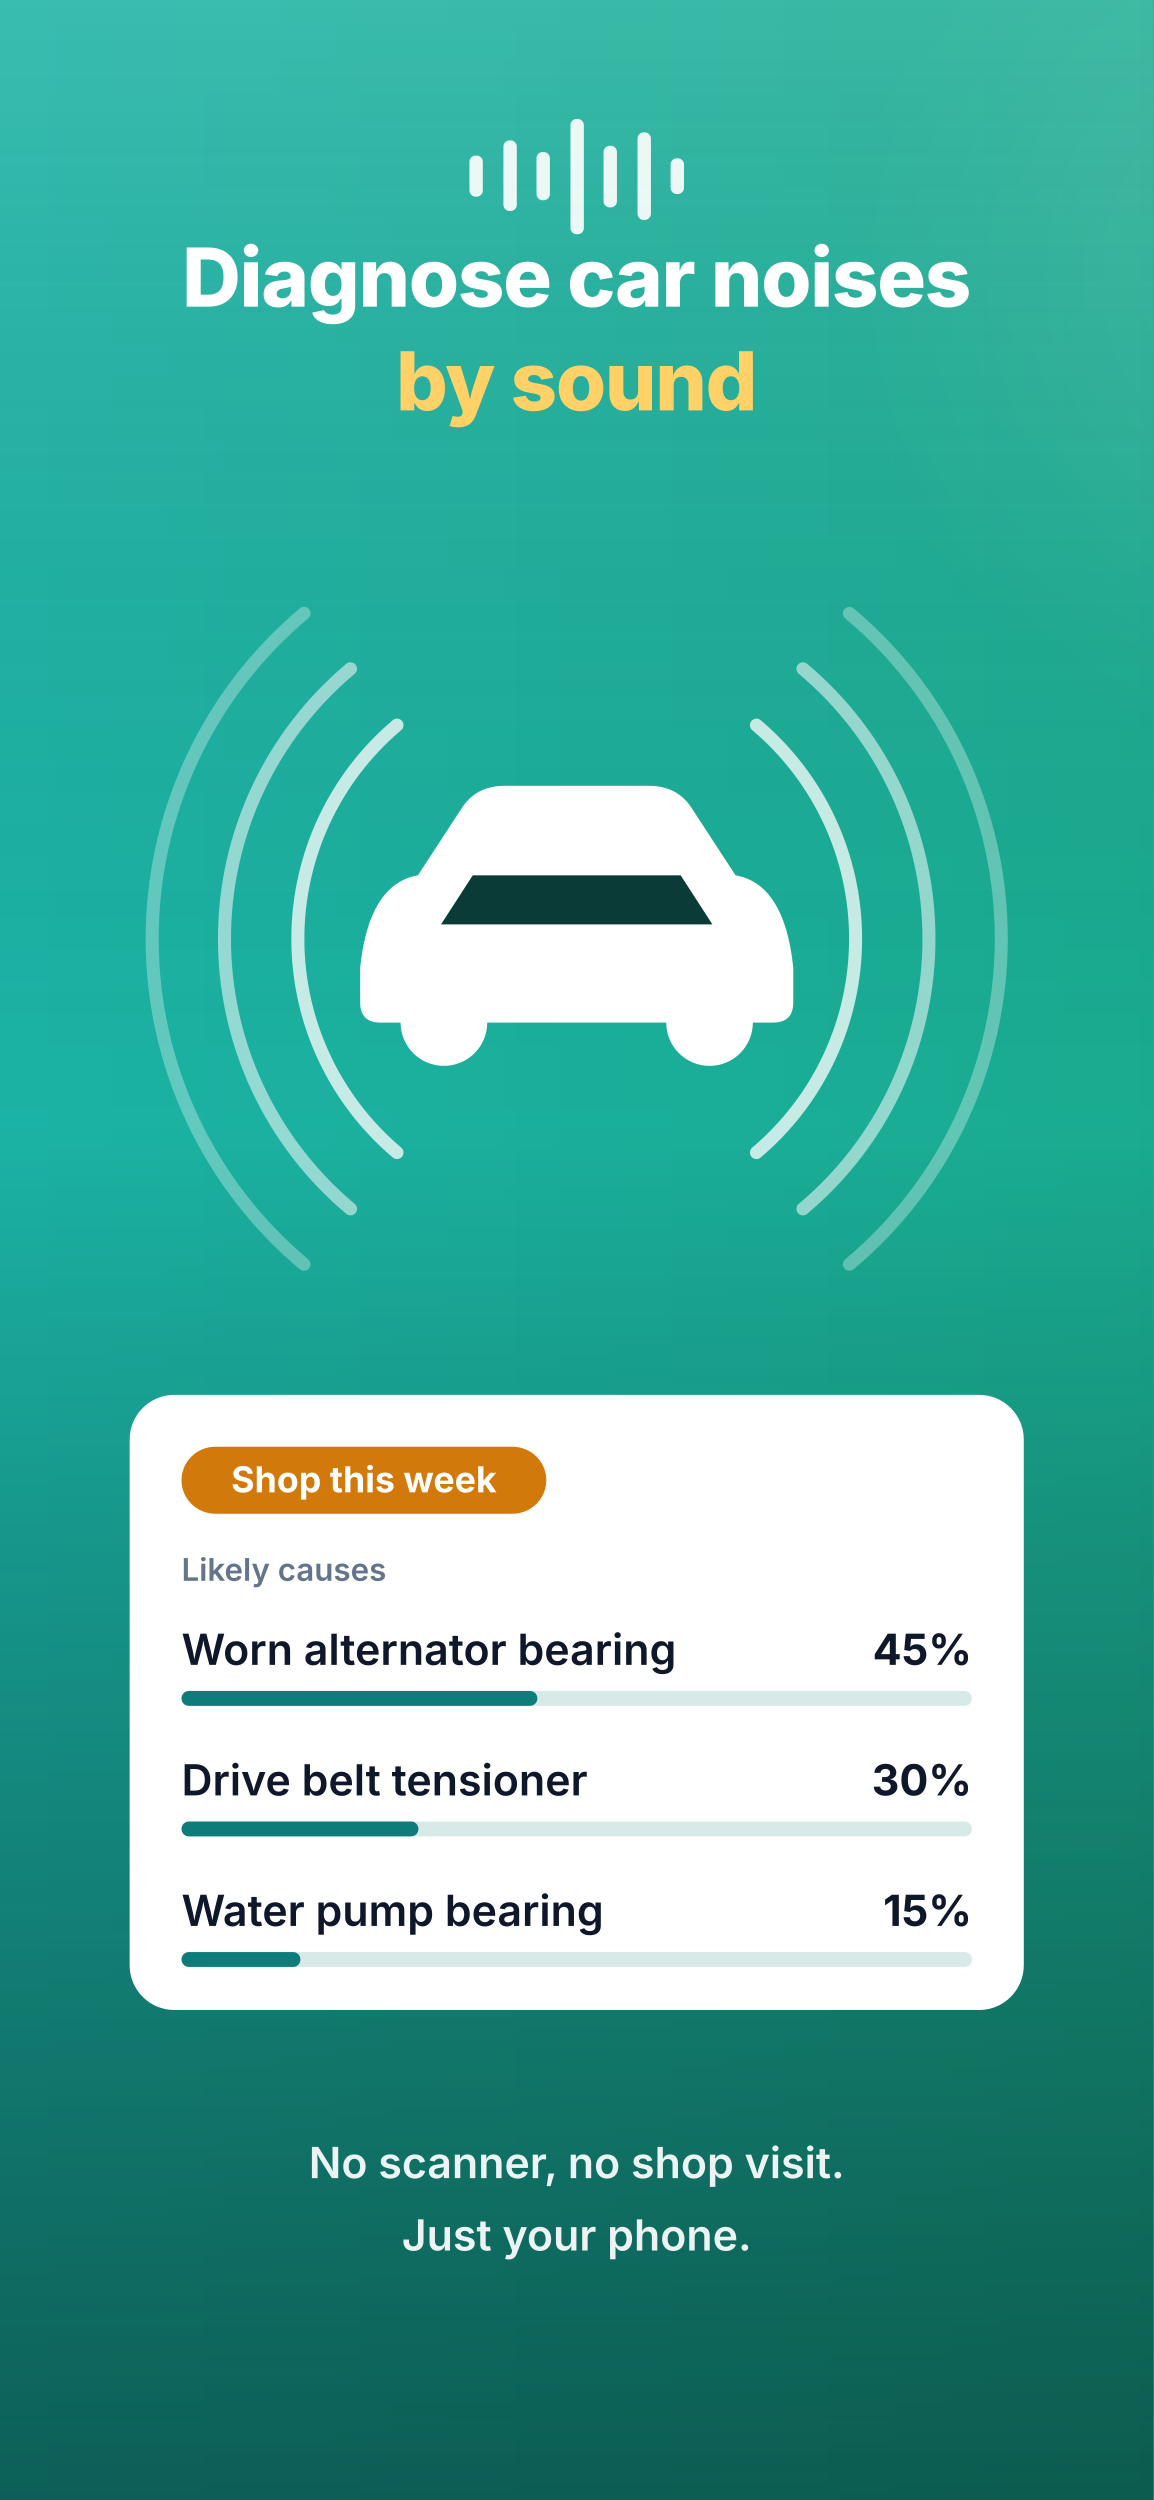
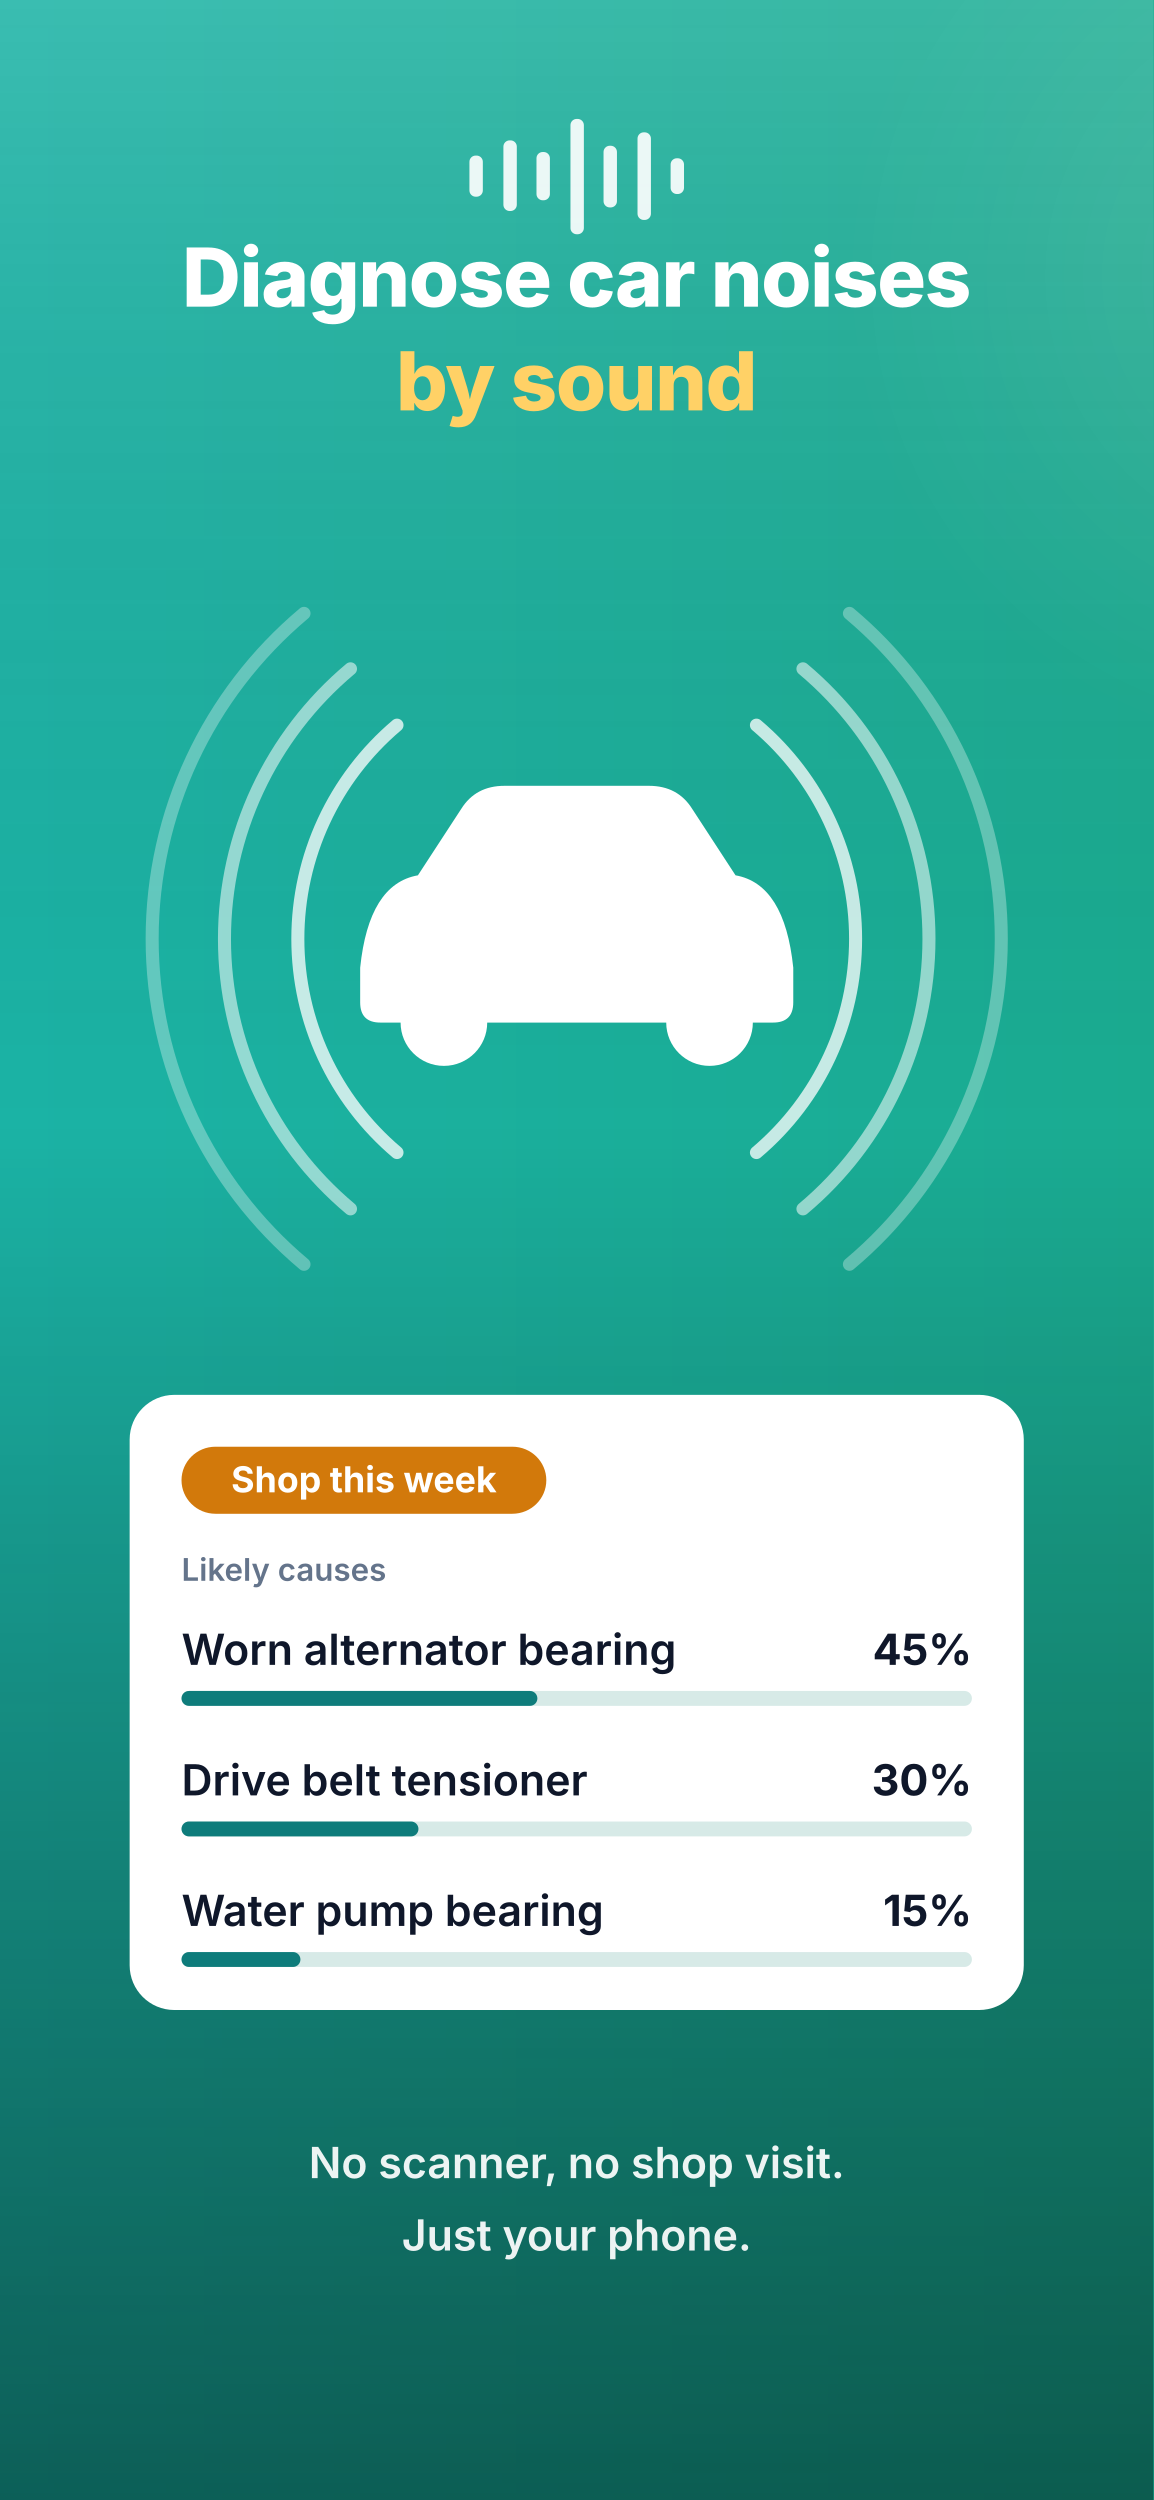
<svg xmlns="http://www.w3.org/2000/svg" width="1290" height="2796" viewBox="0 0 1290 2796">
  <defs>
    <linearGradient id="hue" x1="0" y1="0" x2="1" y2="0">
      <stop offset="0" stop-color="#1BB3A6" />
      <stop offset="0.2" stop-color="#19A57F" />
      <stop offset="0.4" stop-color="#149A9B" />
      <stop offset="0.6" stop-color="#1183A6" />
      <stop offset="0.8" stop-color="#0F8F86" />
      <stop offset="1" stop-color="#17AD97" />
    </linearGradient>
    <radialGradient id="blob">
      <stop offset="0" stop-color="#FFFFFF" stop-opacity="1" />
      <stop offset="1" stop-color="#FFFFFF" stop-opacity="0" />
    </radialGradient>
    <linearGradient id="fade" x1="0" y1="0" x2="0" y2="1">
      <stop offset="0" stop-color="#FFFFFF" stop-opacity="0.14" />
      <stop offset="0.45" stop-color="#000000" stop-opacity="0" />
      <stop offset="1" stop-color="#001A18" stop-opacity="0.55" />
    </linearGradient>
    <filter id="shadow" x="-30%" y="-10%" width="160%" height="130%">
      <feDropShadow dx="0" dy="30" stdDeviation="46" flood-color="#00201E" flood-opacity="0.6" />
    </filter>
    <clipPath id="screenClip">
      <rect x="95" y="665" width="1100" height="2251" rx="58" />
    </clipPath>
  </defs>
  <g id="Фон">
    <g id="Лента" transform="translate(0,0)">
      <rect width="11610" height="2796" fill="url(#hue)" />
      <circle cx="1483" cy="308" r="542" fill="url(#blob)" opacity="0.1" />
      <circle cx="3741" cy="2265" r="748" fill="url(#blob)" opacity="0.08" />
      <circle cx="5225" cy="196" r="477" fill="url(#blob)" opacity="0.1" />
      <circle cx="7482" cy="2488" r="851" fill="url(#blob)" opacity="0.07" />
      <circle cx="9159" cy="363" r="581" fill="url(#blob)" opacity="0.09" />
    </g>
    <rect width="1290" height="2796" fill="url(#fade)" />
  </g>
  <g id="Волна">
    <rect x="525" y="174" width="15" height="46" rx="7" fill="#fff" opacity="0.9" />
    <rect x="563" y="157" width="15" height="79" rx="7" fill="#fff" opacity="0.9" />
    <rect x="600" y="170" width="15" height="54" rx="7" fill="#fff" opacity="0.9" />
    <rect x="638" y="133" width="15" height="129" rx="7" fill="#fff" opacity="0.9" />
    <rect x="675" y="163" width="15" height="69" rx="7" fill="#fff" opacity="0.9" />
    <rect x="713" y="148" width="15" height="98" rx="7" fill="#fff" opacity="0.9" />
    <rect x="750" y="177" width="15" height="40" rx="7" fill="#fff" opacity="0.9" />
  </g>
  <g id="Подпись">
    <text x="645" y="343" text-anchor="middle" font-family="Manrope, Inter, -apple-system, sans-serif" font-size="91" font-weight="800" letter-spacing="-1.5" fill="#FFFFFF">Diagnose car noises</text>
    <text x="645" y="459" text-anchor="middle" font-family="Manrope, Inter, -apple-system, sans-serif" font-size="91" font-weight="800" letter-spacing="-1.5" fill="#FFD166">by sound</text>
  </g>
  <g id="Машина">
    <path d="M 846 811 A 313 313 0 0 1 846 1289" fill="none" stroke="#fff" stroke-width="14.583" stroke-linecap="round" opacity="0.75" />
    <path d="M 444 811 A 313 313 0 0 0 444 1289" fill="none" stroke="#fff" stroke-width="14.583" stroke-linecap="round" opacity="0.75" />
    <path d="M 898 748 A 394 394 0 0 1 898 1352" fill="none" stroke="#fff" stroke-width="14.583" stroke-linecap="round" opacity="0.53" />
    <path d="M 392 748 A 394 394 0 0 0 392 1352" fill="none" stroke="#fff" stroke-width="14.583" stroke-linecap="round" opacity="0.53" />
    <path d="M 950 686 A 475 475 0 0 1 950 1414" fill="none" stroke="#fff" stroke-width="14.583" stroke-linecap="round" opacity="0.31" />
    <path d="M 340 686 A 475 475 0 0 0 340 1414" fill="none" stroke="#fff" stroke-width="14.583" stroke-linecap="round" opacity="0.31" />
    <g transform="translate(645 1050) scale(1.614583)">
      <path d="M-150 20 q6-58 40-64 l30-46 q10-16 30-16 h100 q20 0 30 16 l30 46                q34 6 40 64 v24 q0 14-14 14 h-272 q-14 0-14-14 z" fill="#fff" />
-       <path d="M-72 -44 h144 l22 34 h-188 z" fill="#0A3B37" />
      <circle cx="-92" cy="58" r="30" fill="#fff" />
      <circle cx="92" cy="58" r="30" fill="#fff" />
    </g>
  </g>
  <g id="Результат">
    <rect x="145" y="1560" width="1000" height="688" rx="50" fill="#fff" />
    <rect x="203" y="1618" width="408" height="75" rx="38" fill="#D2790B" />
    <text x="407" y="1669" text-anchor="middle" font-family="Manrope, Inter, sans-serif" font-size="40" font-weight="700" fill="#fff">Shop this week</text>
    <text x="203" y="1768" font-family="Manrope, Inter, sans-serif" font-size="35" font-weight="600" fill="#64748B">Likely causes</text>
    <text x="203" y="1862" font-family="Manrope, Inter, sans-serif" font-size="48" font-weight="600" fill="#0F172A">Worn alternator bearing</text>
    <text x="1087" y="1862" text-anchor="end" font-family="Manrope, Inter, sans-serif" font-size="48" font-weight="700" fill="#0F172A">45%</text>
    <rect x="203" y="1891.167" width="884" height="16.667" rx="8.333" fill="#D7EAE7" />
    <rect x="203" y="1891.167" width="398" height="16.667" rx="8.333" fill="#0E7C7B" />
    <text x="203" y="2008" font-family="Manrope, Inter, sans-serif" font-size="48" font-weight="600" fill="#0F172A">Drive belt tensioner</text>
    <text x="1087" y="2008" text-anchor="end" font-family="Manrope, Inter, sans-serif" font-size="48" font-weight="700" fill="#0F172A">30%</text>
    <rect x="203" y="2037.167" width="884" height="16.667" rx="8.333" fill="#D7EAE7" />
    <rect x="203" y="2037.167" width="265" height="16.667" rx="8.333" fill="#0E7C7B" />
    <text x="203" y="2154" font-family="Manrope, Inter, sans-serif" font-size="48" font-weight="600" fill="#0F172A">Water pump bearing</text>
    <text x="1087" y="2154" text-anchor="end" font-family="Manrope, Inter, sans-serif" font-size="48" font-weight="700" fill="#0F172A">15%</text>
    <rect x="203" y="2183.167" width="884" height="16.667" rx="8.333" fill="#D7EAE7" />
    <rect x="203" y="2183.167" width="133" height="16.667" rx="8.333" fill="#0E7C7B" />
  </g>
  <g id="Сноска">
    <text x="645" y="2436" text-anchor="middle" font-family="Manrope, Inter, sans-serif" font-size="48" font-weight="600" fill="#fff" opacity="0.92">No scanner, no shop visit.</text>
    <text x="645" y="2517" text-anchor="middle" font-family="Manrope, Inter, sans-serif" font-size="48" font-weight="600" fill="#fff" opacity="0.92">Just your phone.</text>
  </g>
</svg>
